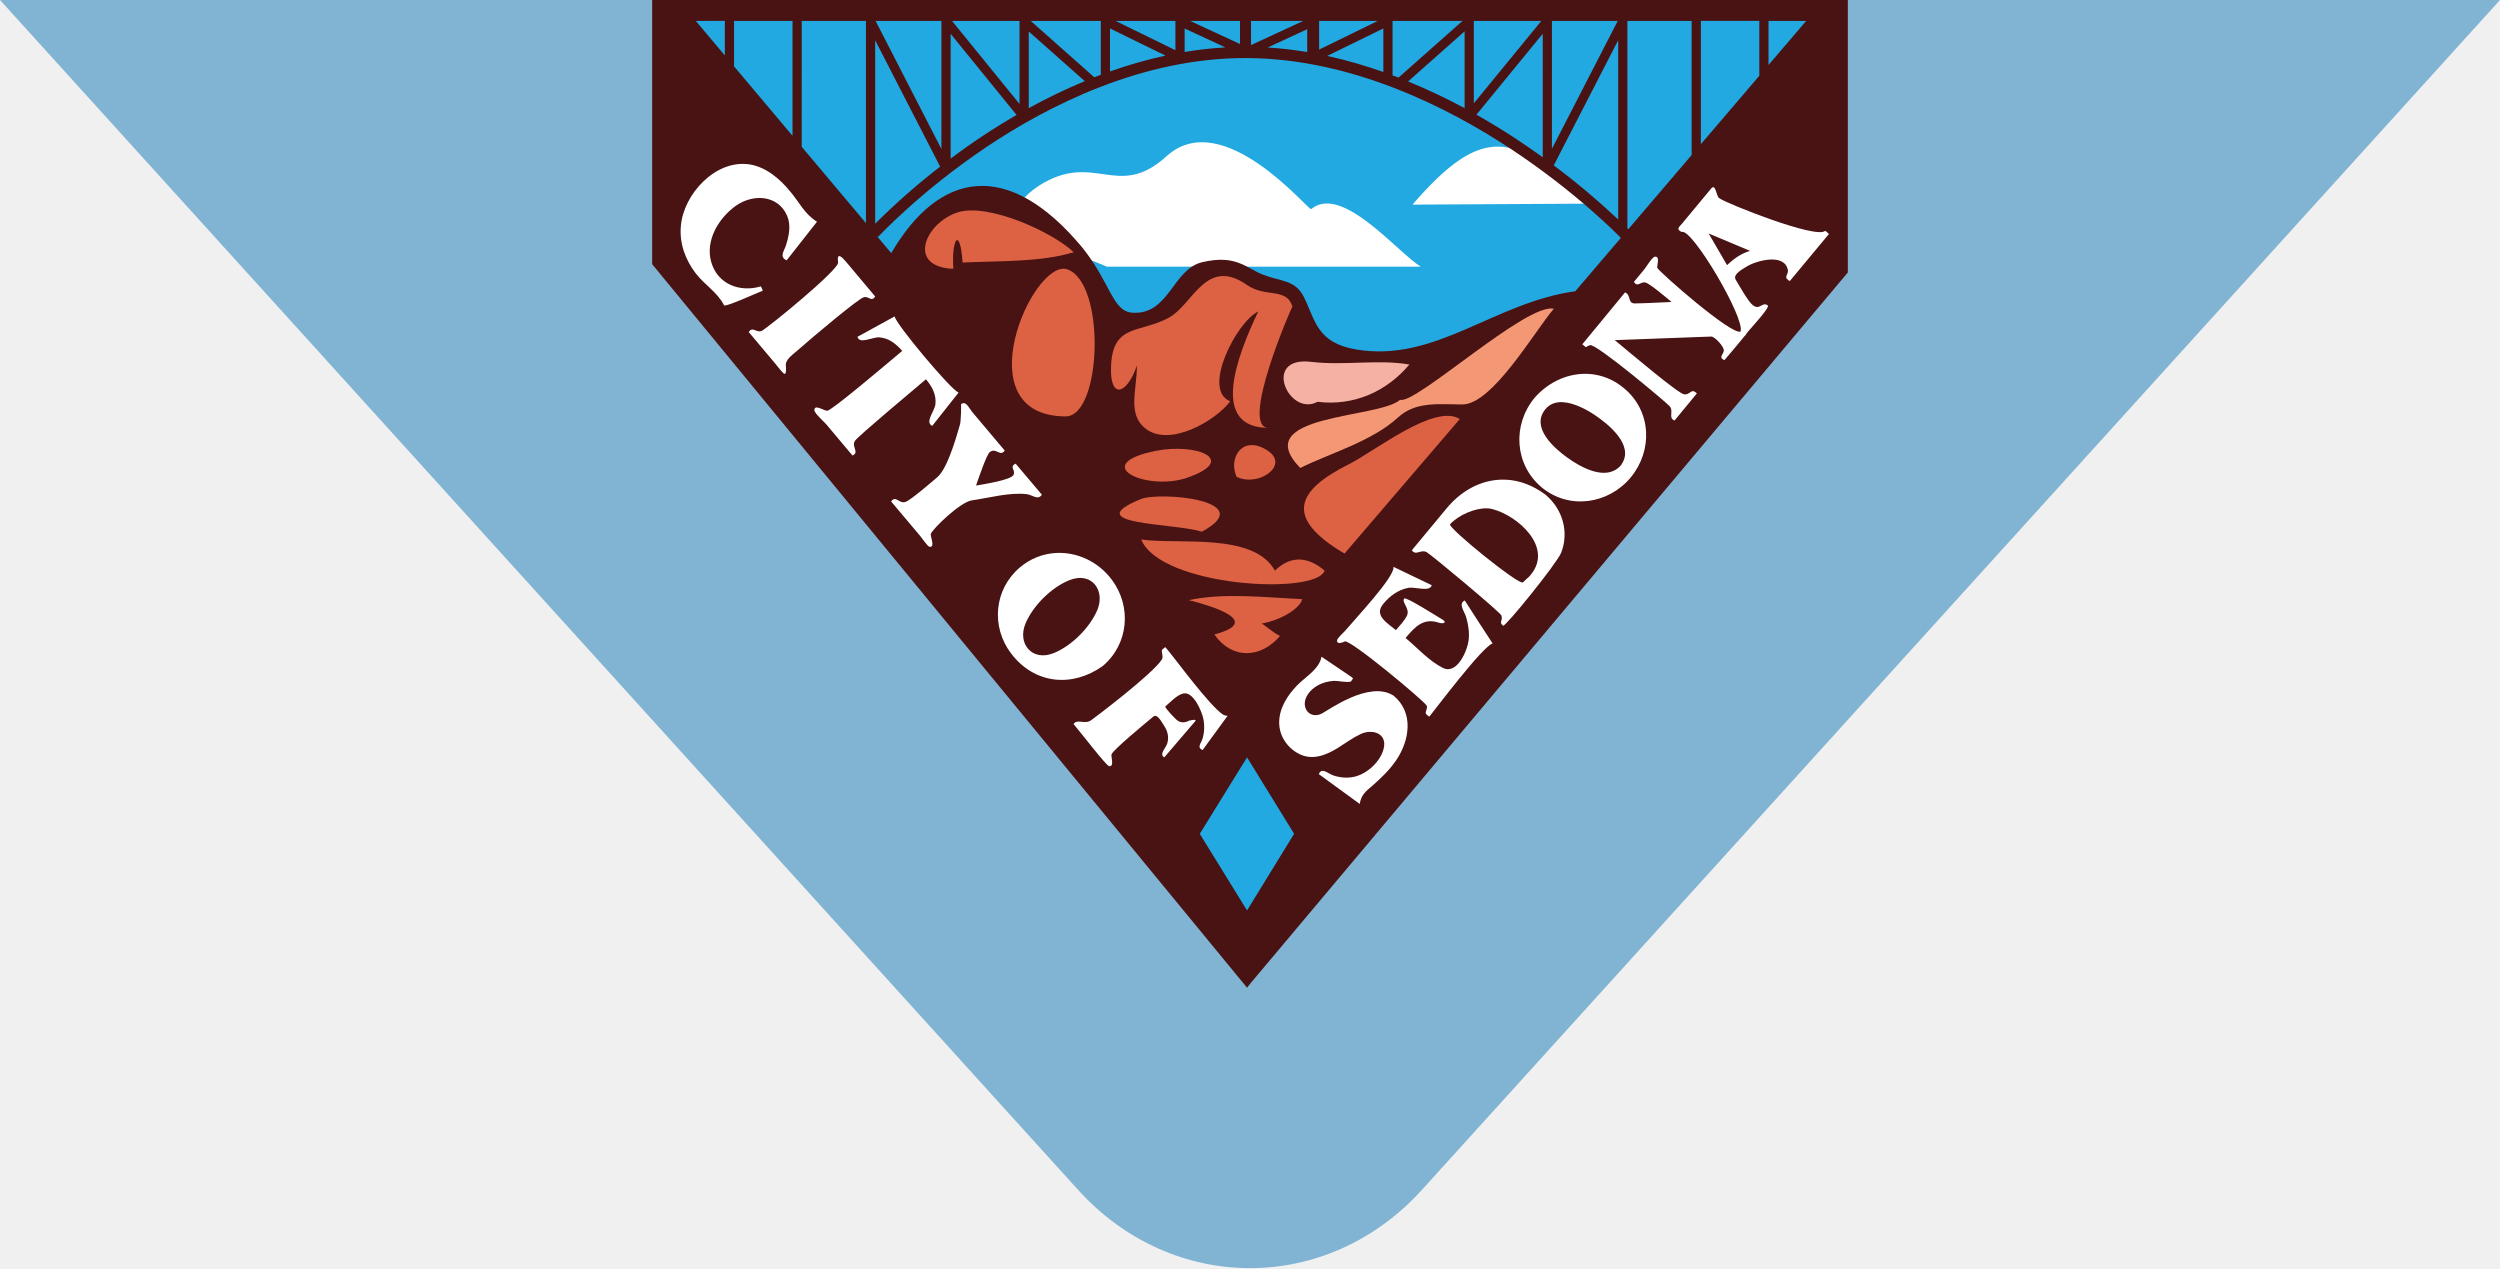
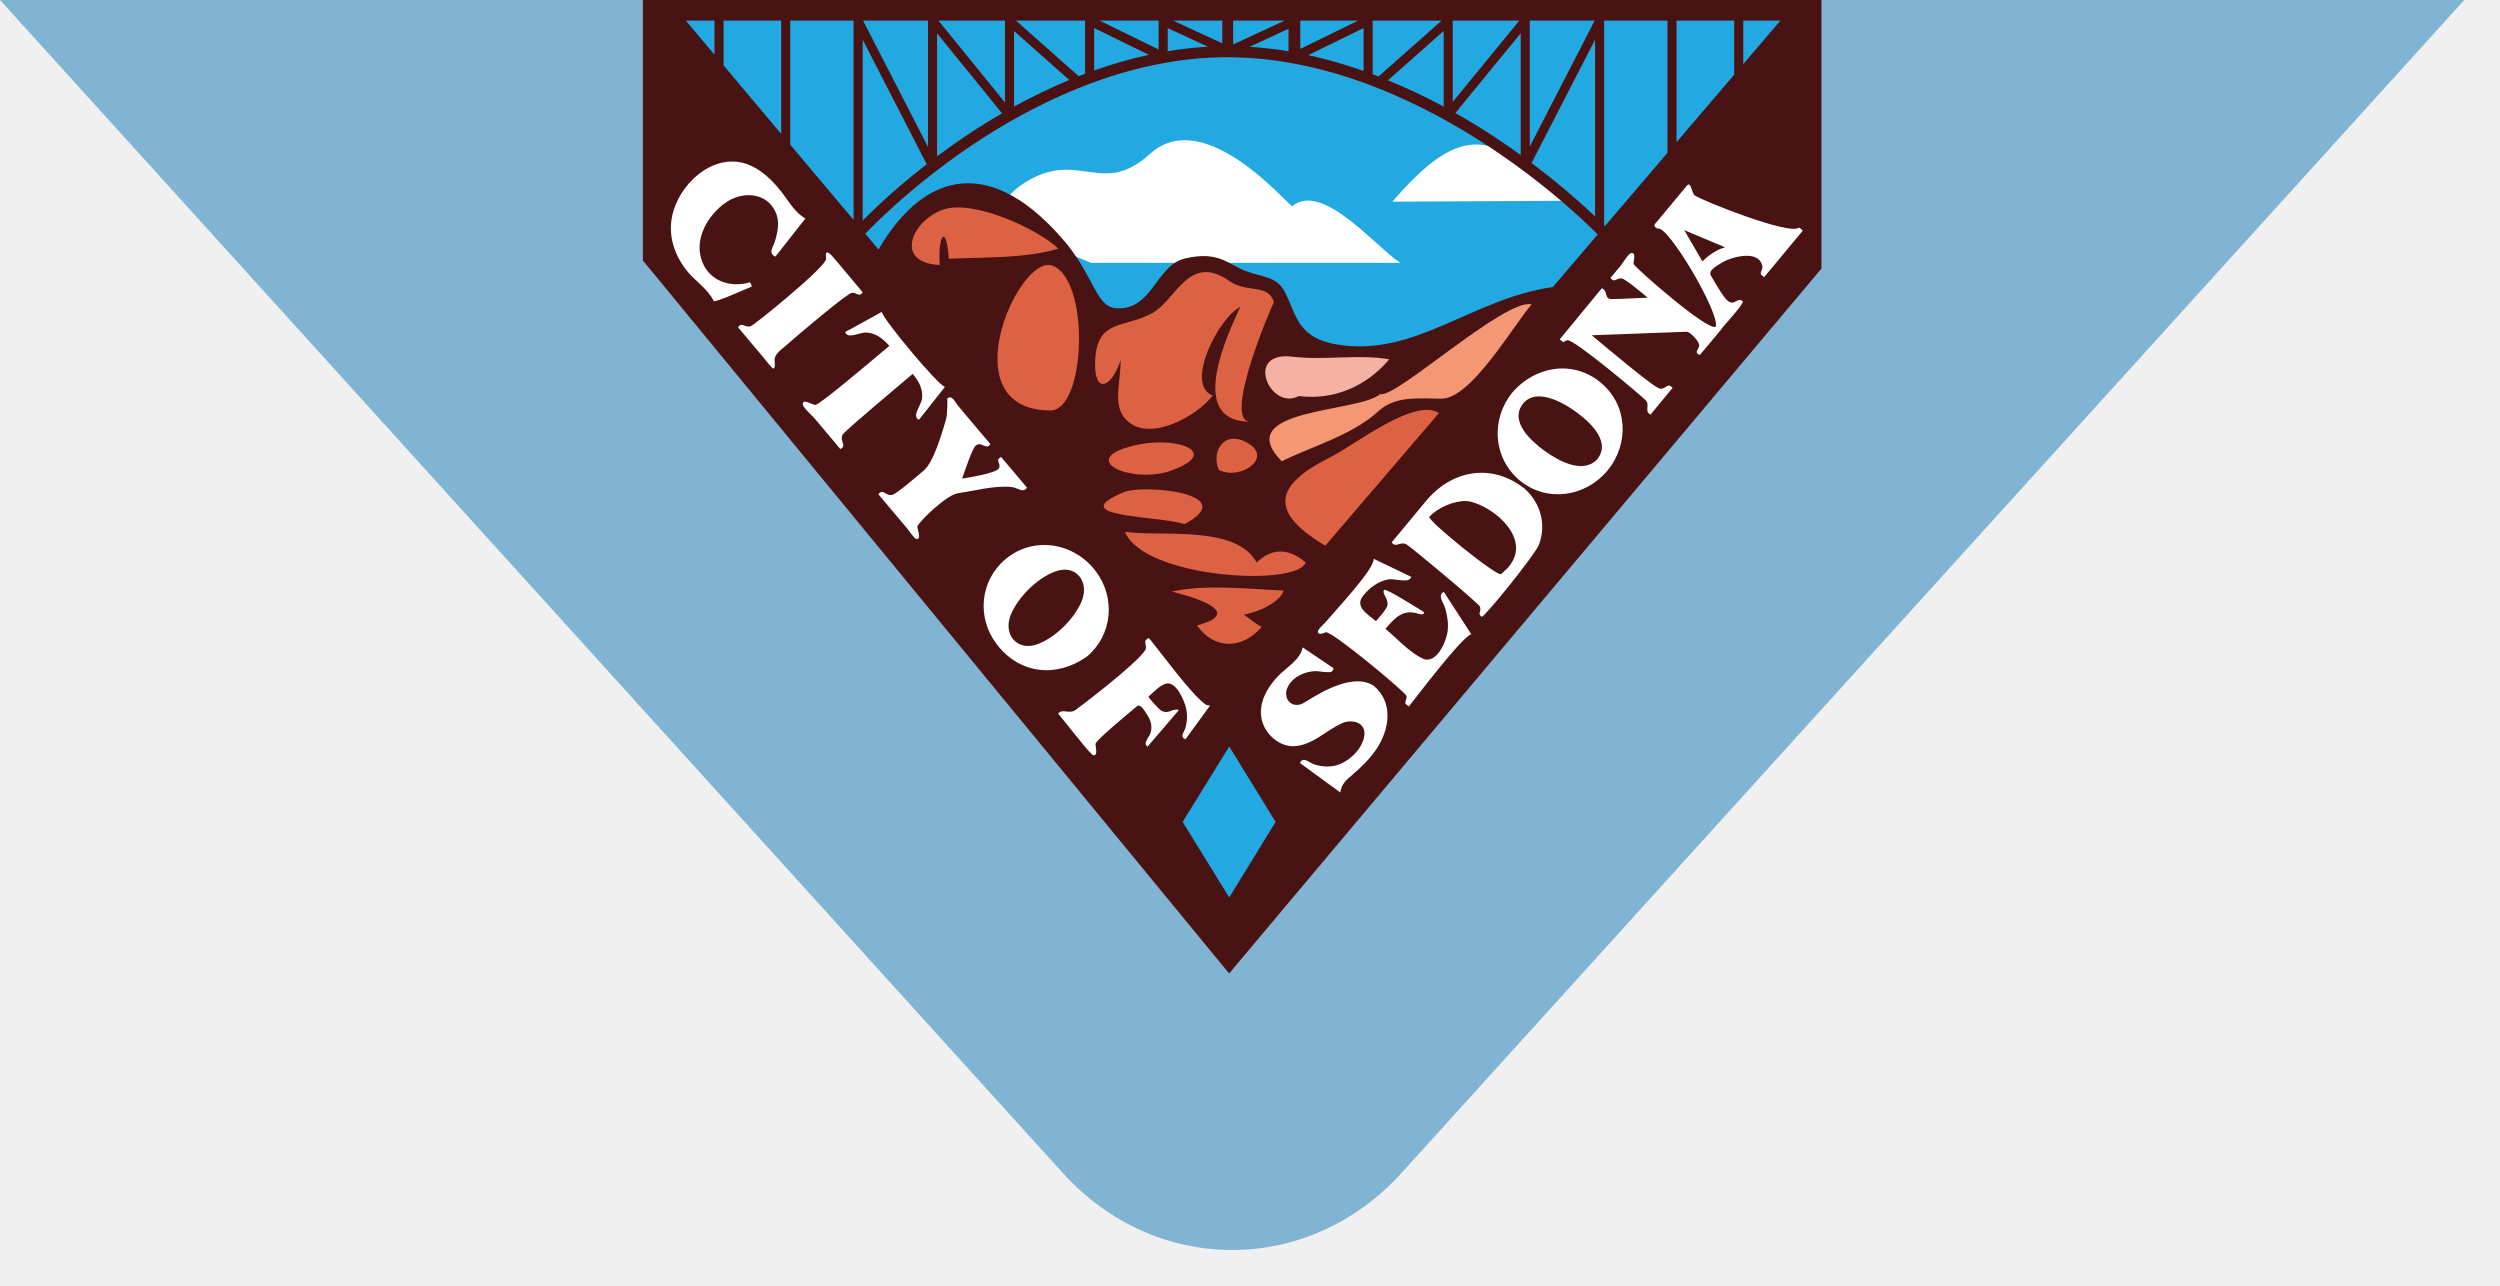
- <svg xmlns="http://www.w3.org/2000/svg" viewBox="0 0 138 70">
+ <svg xmlns="http://www.w3.org/2000/svg" viewBox="0 0 140 72">
  <path d="M138 0H0l59.51 65.68c5.22 5.761 13.76 5.761 18.98 0z" fill="#81b3d3" />
  <path d="M36.687.457l32.148 37.879 32.02-37.65z" fill="#23a9e1" />
  <path d="M61.1 14.719h17.32c-1.29-.8-4.355-4.582-6.043-3.176-.137.115-4.871-5.744-7.982-2.921-2.713 2.466-3.973-.323-7.048 1.63-3.505 2.318 2.026 3.684 3.753 4.467m26.73-3.478l-9.86.054c3.896-4.5 5.647-4.018 9.86-.054" fill="#fff" />
  <path d="M97.622 3.588V1.154h2.08zm-49.245 9.41l.09.083c.024-.024 2.327-2.511 5.983-4.964 3.367-2.259 8.592-4.944 14.383-4.912 5.778.028 11.077 2.722 14.506 4.977 3.665 2.41 6.027 4.84 6.132 4.95l-2.515 2.945c-4.488.616-7.702 3.945-12.077 3.217-2.205-.366-2.271-1.632-2.902-2.893-.484-.969-1.256-.846-2.263-1.24-.937-.366-1.479-1.128-3.351-.688-1.642.385-1.822 2.933-3.865 2.787-1.096-.079-1.175-1.621-2.755-3.596-4.09-4.915-7.892-4.235-10.547.308l19.638 23.33zM40.011 1.153V3.06l-1.604-1.906zm53.876 0h3.227v3.03L93.887 7.96zM89.832 12.61V1.154h3.546v7.404l-3.5 4.098a.966.966 0 0 0-.046-.046m-.508-10.389v9.894a41.051 41.051 0 0 0-3.557-2.986zm-4.165-.358v6.819c-.463-.334-.95-.673-1.465-1.012-.664-.438-1.4-.892-2.194-1.34zm-4.312-.133v4.24a32.83 32.83 0 0 0-3.12-1.474zm.508-.576h3.727l-3.727 4.55zm4.312 0H89.3l-3.634 7.06zm-8.797 0h3.86L77.2 4.282c-.109-.042-.221-.081-.331-.122V1.154zm-.509.417v2.403a25.927 25.927 0 0 0-3.1-.887zm-4.203.042v1.26a21.458 21.458 0 0 0-2.179-.252zm-6.766-.039l2.248 1.042c-.762.043-1.512.13-2.248.253zm-4.12-.003l3.065 1.498c-1.06.229-2.083.528-3.066.875zm3.61 1.2l-3.304-1.617h3.305zm3.566-.342l-2.754-1.275h2.754zm.609-1.275h2.881l-2.881 1.334zm3.759 0h3.24l-3.24 1.584zM60.405 4.265l-3.51-3.11h3.869V4.13l-.359.135m-3.618-2.527l3.093 2.741a31.493 31.493 0 0 0-3.093 1.489zm-4.312.128l3.64 4.48a35.89 35.89 0 0 0-3.64 2.41zm-4.165.358l3.586 6.974a37.772 37.772 0 0 0-3.586 3.151zm3.656 6l-3.634-7.07h3.634zm4.312-2.485l-3.726-4.585h3.726zM43.747 7.497L40.52 3.664v-2.51h3.227zm.508-6.343H47.8v11.16l-3.546-4.212zm24.8-1.153H36v14.582L68.836 54.52l.22-.275L102 15.04V0z" fill="#491213" />
  <path d="M66.227 46.026l2.61-4.22 2.598 4.22-2.598 4.23z" fill="#23a9e1" />
  <path d="M74.218 30.556c-3.433-2.02-2.564-3.523.23-4.925 1.462-.734 4.754-3.38 6.133-2.499l-6.363 7.424m-2.334 2.517c-2.046-.095-4.33-.365-6.262.055 1.207.302 4.151 1.165 1.41 1.894.983 1.407 2.578 1.317 3.624.082-.425-.209-.655-.466-1.007-.686 1.085-.196 2.1-.822 2.235-1.345m1.235-1.574c-.933-.796-1.877-.84-2.746 0-1.165-2.137-5.4-1.421-7.379-1.72 1.065 2.614 9.65 3.102 10.124 1.72m-6.773-2.151c-1.565-.485-6.84-.364-3.388-1.794 1.065-.441 6.593.063 3.388 1.794m1.912-3.03c-.477-1.077.365-2.36 1.74-1.428 1.199.813-.552 2.017-1.74 1.428m-2.836.091c-2.265.679-5.273-.784-1.63-1.52 2.261-.456 4.666.506 1.63 1.52.091-.027-.084.028 0 0m-2.665-6.234c-.545 1.624-1.533 1.927-1.423-.045.126-2.274 1.609-1.729 3.2-2.6 1.324-.726 2.038-3.385 4.31-1.795 1.014.71 2.176.116 2.5 1.19-.016-.054-2.95 6.692-1.318 6.692-3.22 0-1.8-3.845-.568-6.426-1.198.574-3.143 4.341-1.546 4.961-.831 1.095-3.372 2.561-4.696 1.492-1.006-.81-.447-2.158-.459-3.47m-3.963 2.811c-5.596-.046-1.813-8.648.091-8.128 2.19.696 1.944 8.194-.091 8.128m-6.17-8.146c-2.624-.109-1.526-2.567.257-3.121 1.695-.528 5.25 1.114 6.39 2.205-1.808.555-4.146.476-6.134.568-.146-2.026-.62-1.32-.512.348" fill="#dc6243" />
  <path d="M71.774 25.832c-2.908-2.987 4.342-2.712 5.51-3.763.85.284 6.99-5.377 8.485-5.025-1.074 1.26-3.388 5.282-5.047 5.282-1.275 0-2.565-.19-3.552.718-1.444 1.33-3.837 2.006-5.396 2.788" fill="#f49774" />
  <path d="M72.727 22.18c-1.592.856-3.098-2.536-.349-2.206 1.826.22 3.676-.154 5.42.147-1.251 1.487-3.056 2.306-5.071 2.059" fill="#f4b1a4" />
  <path d="M51.113 20.935c.333.401.578.834.523 1.374-.038.375-.607 1.006-.175 1.198l1.455-1.84c-.39-.098-3.482-3.796-3.532-4.201l-2.051 1.126c.106.429.84.003 1.203.03.538.038.926.363 1.268.747-1.12.94-3.85 3.257-4.138 3.305-.146.023-.706-.39-.714-.037-.004.17.553.659.659.786l1.447 1.722c.401-.183-.072-.475.133-.807.15-.243 3.181-2.77 3.922-3.403m-3.423-4.531c.287-.062.405.282.622-.036l-1.59-1.894c-.241-.287-.546-.595-.459.012.058.409-3.969 3.677-4.215 3.778-.31.128-.492-.27-.72.063.475.564.948 1.129 1.424 1.693.16.19.309.397.485.573.22.22.135-.437.145-.38-.06-.333.342-.616.555-.797 1.004-.884 3.505-2.979 3.753-3.012m-5.694-.595c-1.147.34-2.37-.107-2.731-1.326-.353-1.191.398-2.439 1.344-3.117.935-.67 2.33-.63 2.84.544.224.52.102 1.108-.061 1.625-.105.328-.388.649.035.836.56-.711 1.118-1.421 1.676-2.133-.684-.41-.985-1.092-1.493-1.684-.572-.696-1.34-1.35-2.26-1.483-1.864-.264-3.62 1.66-3.762 3.405-.089.946.242 1.849.808 2.597.487.645 1.213 1.054 1.581 1.788.17.062 1.756-.67 2.133-.815-.033-.072-.057-.178-.11-.237-.494.146 0 0 0 0m25.512 23.636c-.747-.499-2.613-3.044-2.969-3.468l-.213-.253c-.007-.01-.185.145-.16.124-.112.094.086.372-.034.56-.515.806-3.738 3.236-3.905 3.352-.36.25-.756-.103-.967.206.467.554 1.805 2.3 1.96 2.325.311.05.096-.53.136-.649.08-.24 1.71-1.588 2.304-2.084.218-.183.447.276.577.468.212.315.307.65.193 1.019-.075.24-.465.597-.162.762.402-.47 1.533-1.788 1.696-1.98.164-.19-.367-.023-.304-.056-.24.124-.466.153-.69-.018-.063-.047-.707-.702-.643-.757.28-.235.623-.625.984-.714.56-.138 1.027.984 1.11 1.382.078.375.067.77-.05 1.136-.08.251-.316.452.012.604l1.383-1.896a.463.463 0 0 1-.258-.063c-.083-.056.09.045 0 0m-9.227-8.921a3.35 3.35 0 0 0-1.977.793c-1.43 1.203-1.616 3.275-.492 4.753 1.292 1.702 3.374 1.895 5.059.694 1.43-1.205 1.612-3.282.5-4.766-.758-1.01-1.932-1.54-3.09-1.474zm1.19 1.386c.949-.108 1.503.799 1.099 1.768-.42.98-1.43 1.989-2.424 2.38-1.18.465-2.011-.537-1.531-1.657.422-.984 1.43-1.983 2.426-2.38.15-.059.294-.095.43-.11zm-2.783-4.63c.308.038.601.356.824.027l-1.447-1.712c-.386.174.03.356-.126.63-.158.277-1.662.507-2.062.578.146-.418.58-1.698.752-1.84.353-.29.573.28.832-.092l-1.78-2.112c-.2-.238-.362-.667-.636-.441.024-.02.003.955-.058 1.125-.056.153-.608 2.361-1.25 2.901-.32.27-1.453 1.256-1.755 1.362-.35.122-.535-.389-.792-.025l1.617 1.92c.082.096.391.56.498.58.339.06.04-.58.074-.706.098-.28 1.623-1.765 2.27-1.856.948-.133 2.077-.455 3.039-.34.22.027-.229-.028 0 0m24.239 6.77c.124.421.194.865.14 1.305-.07.566-.636 1.898-1.411 1.519-.76-.373-1.425-1.122-2.07-1.657.52-.608.978-1.135 1.853-.84.24.08.446-.024.194-.17-.263-.153-2.022-1.276-2.117-1.169-.175.202.343.564.143.957-.148.29-.396.54-.605.79-.467-.394-1.248-.813-.685-1.464.352-.428.811-.76 1.361-.87.368-.075 1.195.252 1.302-.146-.705-.34-1.41-.677-2.115-1.016.115.52-2.173 2.937-2.681 3.548-.074.088-.427.395-.431.517-.006.278.403.062.427.054.315-.116 4.424 3.317 4.526 3.552.065.182-.144.373-.02.475-.006-.006.148.14.165.12.253-.304 2.936-3.88 3.489-4.036a239.664 239.664 0 0 1-1.537-2.372c-.383.168-.013.616.072.903m-4 4.352c-1.348-.87-3.633.83-3.976.994-.675.319-1.162-.353-.812-.975.304-.54.904-.801 1.5-.837.18-.01.875.128.946.017.084-.131.148-.142.028-.224-.557-.375-1.112-.75-1.667-1.126-.115.685-.9 1.121-1.348 1.585-.534.555-.987 1.253-.987 2.05 0 .736.441 1.39 1.089 1.726.737.384 1.505.076 2.158-.331.407-.255.814-.556 1.249-.76.646-.303 1.495-.041 1.267.824-.183.696-.876 1.337-1.56 1.519-.4.106-.825.07-1.216-.059-.28-.091-.645-.476-.799-.072l2.26 1.647c.068-.493.34-.708.706-1.015.477-.419.933-.858 1.294-1.383.753-1.1 1-2.638-.132-3.58m17.617-28.065a.222.222 0 0 0-.088.072l-.79.95-.814.982c-.168.204-.349.296-.025.467.543-.272 3.518 4.768 3.252 5.492-.47.244-4.49-3.283-4.598-3.516-.033-.095.178-.662-.136-.613-.149.023-.484.583-.578.697l-.577.695c.216.315.336-.013.623.028.249.05 1.198.864 1.456 1.08-.47.017-1.743.086-1.905.074-.586.073-.275-.431-.66-.605l-1.478 1.795-.86 1.043c-.035.042-.03.02.031.072.215.177.068.109.37.004.328-.115 4.256 3.2 4.398 3.369.245.292-.1.633.268.793l1.168-1.418c.059-.072.091-.066.013-.13-.277-.228-.309.138-.65.1-.346-.057-2.855-2.186-3.828-2.992l5.322-.197c.195-.007.74.581.695.79-.052.244-.301.361.034.515.311-.374.64-.746.945-1.125l.148-.184a.478.478 0 0 0 .135-.172l.11-.137c.275-.314 1.169-1.303 1.062-1.396-.3-.26-.446.302-.844-.035-.226-.162-.793-1.16-.935-1.402-.172-.292.394-.583.625-.727.504-.313 2.107-.767 2.26.227.025.167-.177.357-.055.457.028.024.133.156.176.105l2.142-2.576c-.063-.053-.135-.147-.21-.176-.474.473-5.466-1.52-5.83-1.795-.166-.066-.192-.673-.372-.611zm-.225 2.553c.764.318 1.526.638 2.287.96-.23.064-.447.166-.648.293h-.002a3.71 3.71 0 0 0-.621.495l-1.016-1.748zm-6.588 7.753c-1.107-.076-2.23.41-3.023 1.317-1.235 1.5-1.112 3.678.393 4.945 1.518 1.25 3.68.932 4.916-.55 1.232-1.496 1.147-3.68-.385-4.934a3.302 3.302 0 0 0-1.9-.778zm-1.449 1.559c.622.038 1.31.414 1.742.703.78.521 2.214 1.687 1.477 2.738.048-.058.083-.097-.05.07a.162.162 0 0 1-.018.018c-.8.84-2.18.063-2.924-.474-.745-.538-2.022-1.668-1.207-2.664.257-.314.607-.414.98-.391zm-3.127 4.28c-1.214-.067-2.403.496-3.299 1.576-.642.771-1.282 1.544-1.922 2.316.228.332.495-.078.827.113.283.163 4.053 3.312 4.115 3.485.106.297-.165.356.094.568.111.093 2.944-3.405 3.203-4.02.448-1.139.091-2.387-.82-3.175.073.06.177.145-.042-.037-.69-.518-1.427-.787-2.156-.827zm-1.053 1.58c.095.003.184.016.266.037 1.422.363 3.384 2.115 2.129 3.628-.156.193-.029.035-.432.422-.198.19-4.179-3.034-4.02-3.209.475-.521 1.396-.904 2.057-.879z" fill="#fff" />
</svg>
